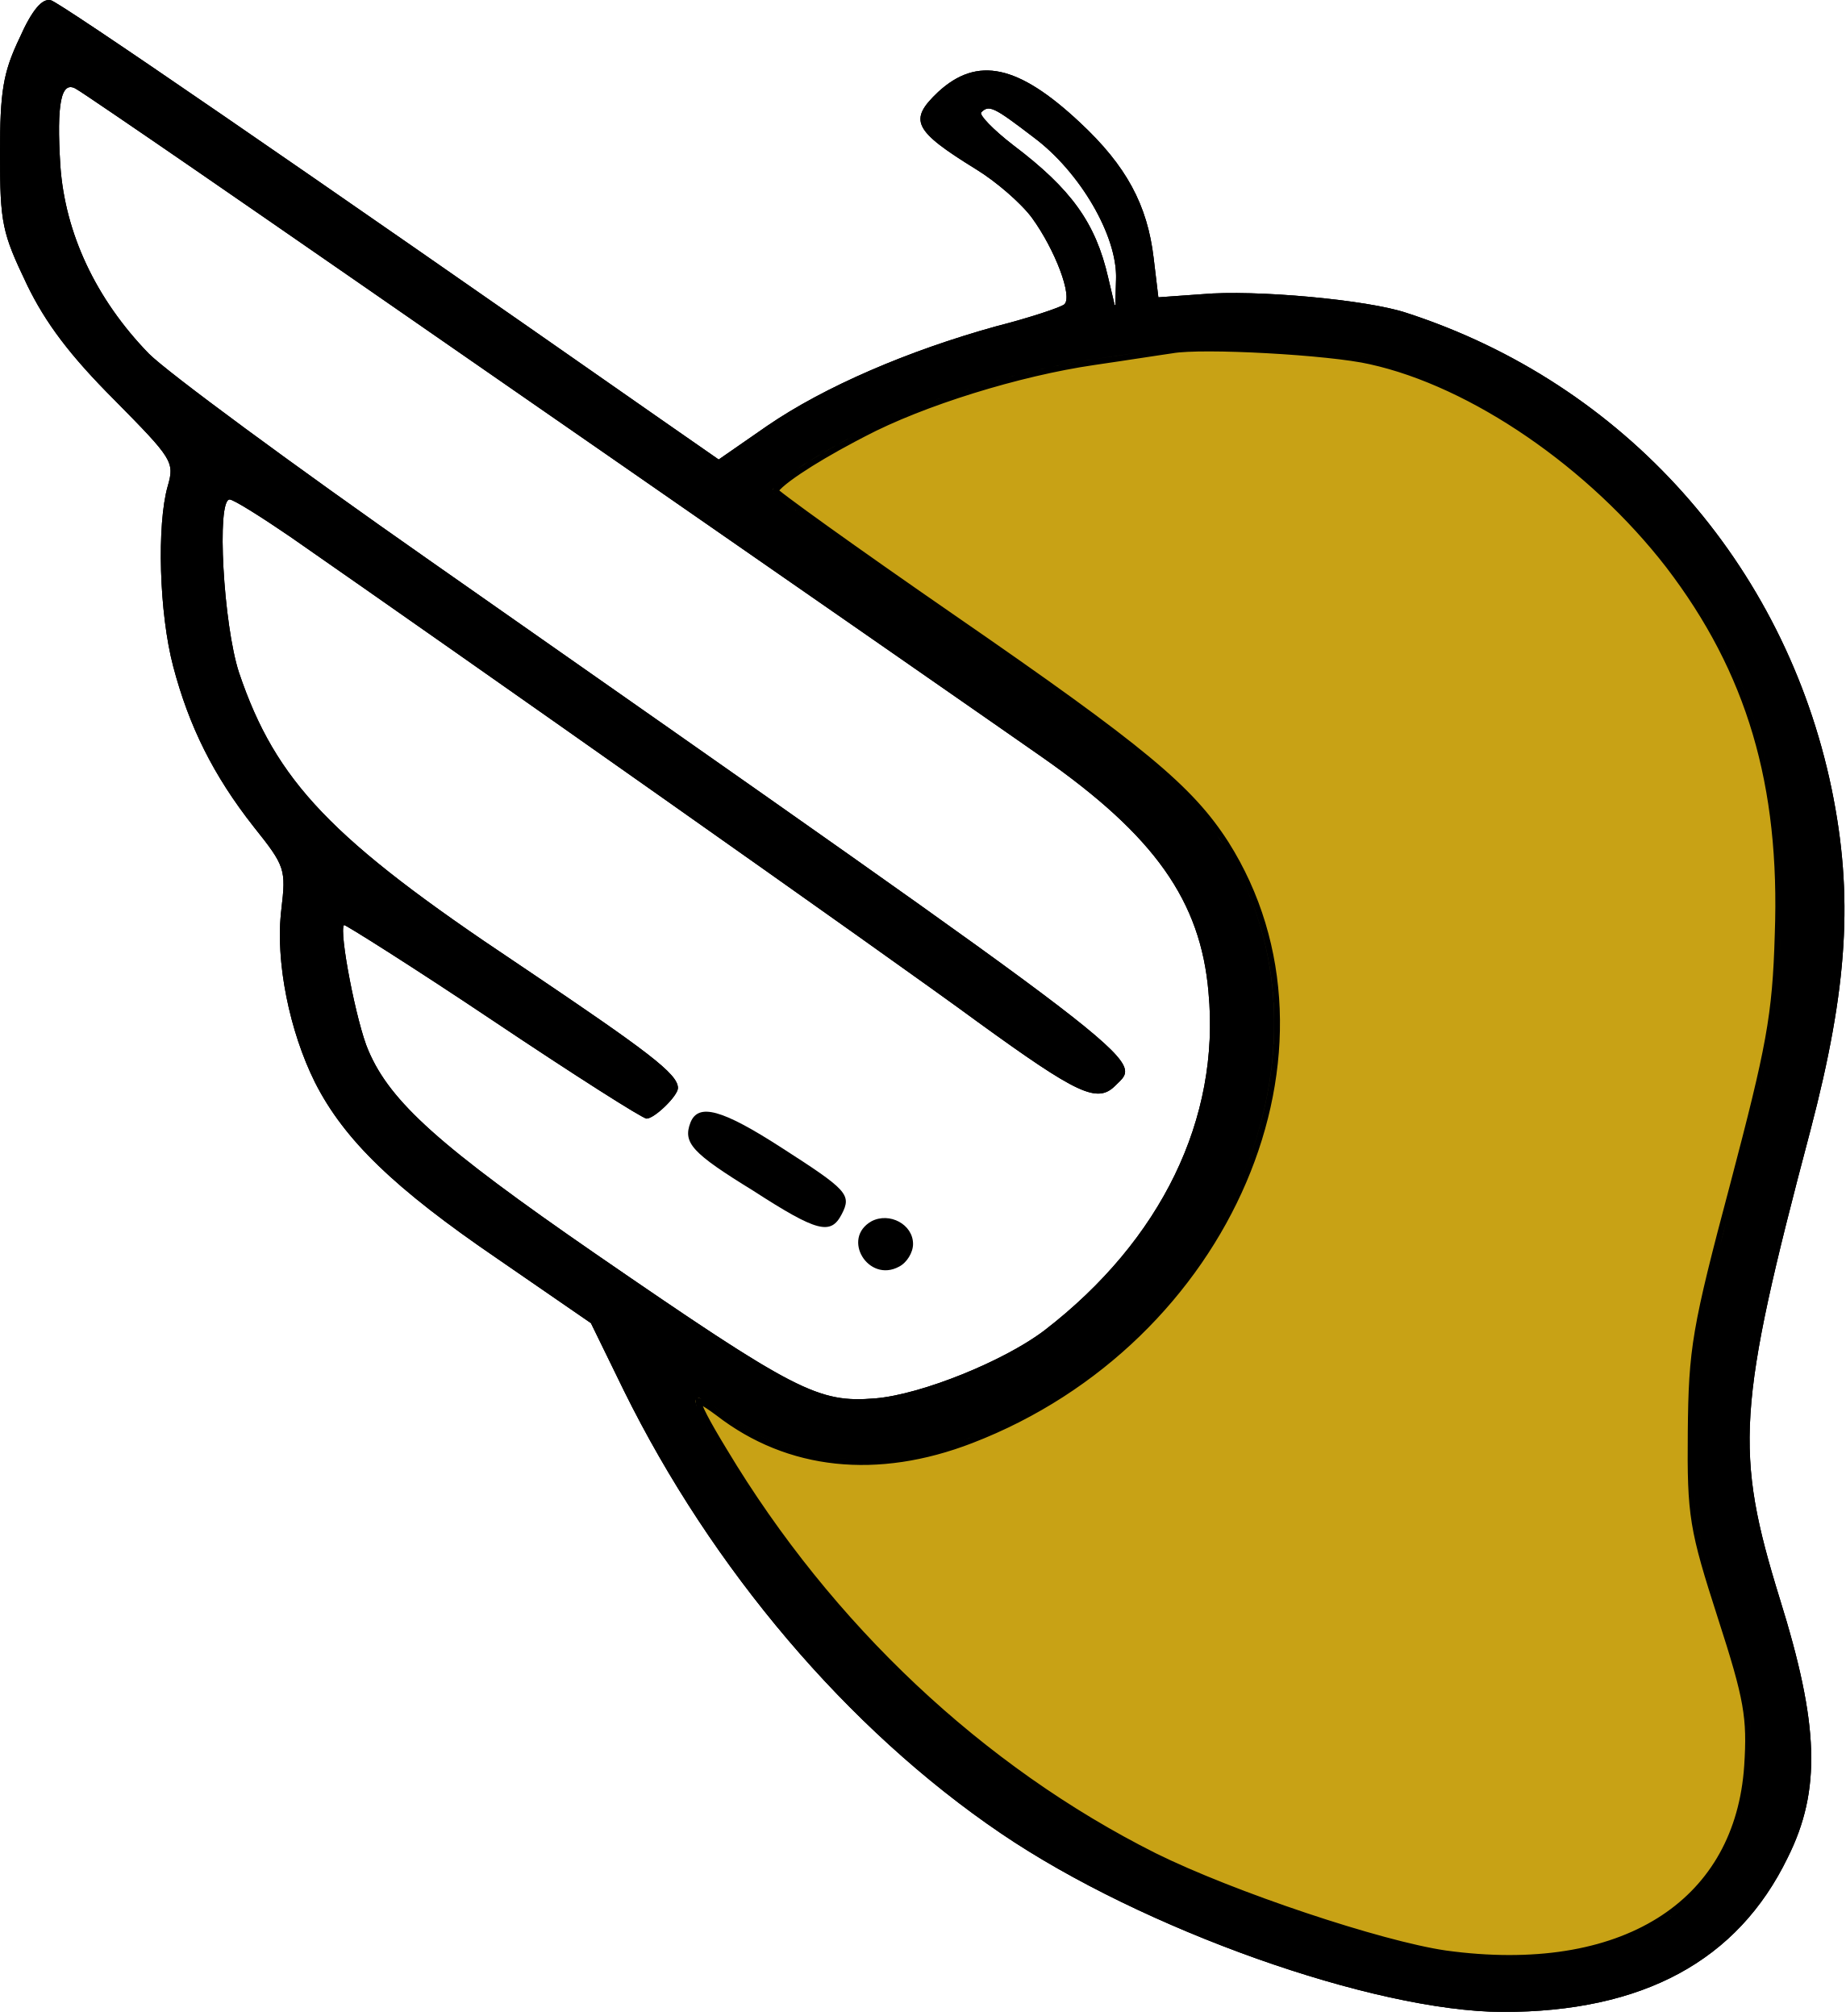
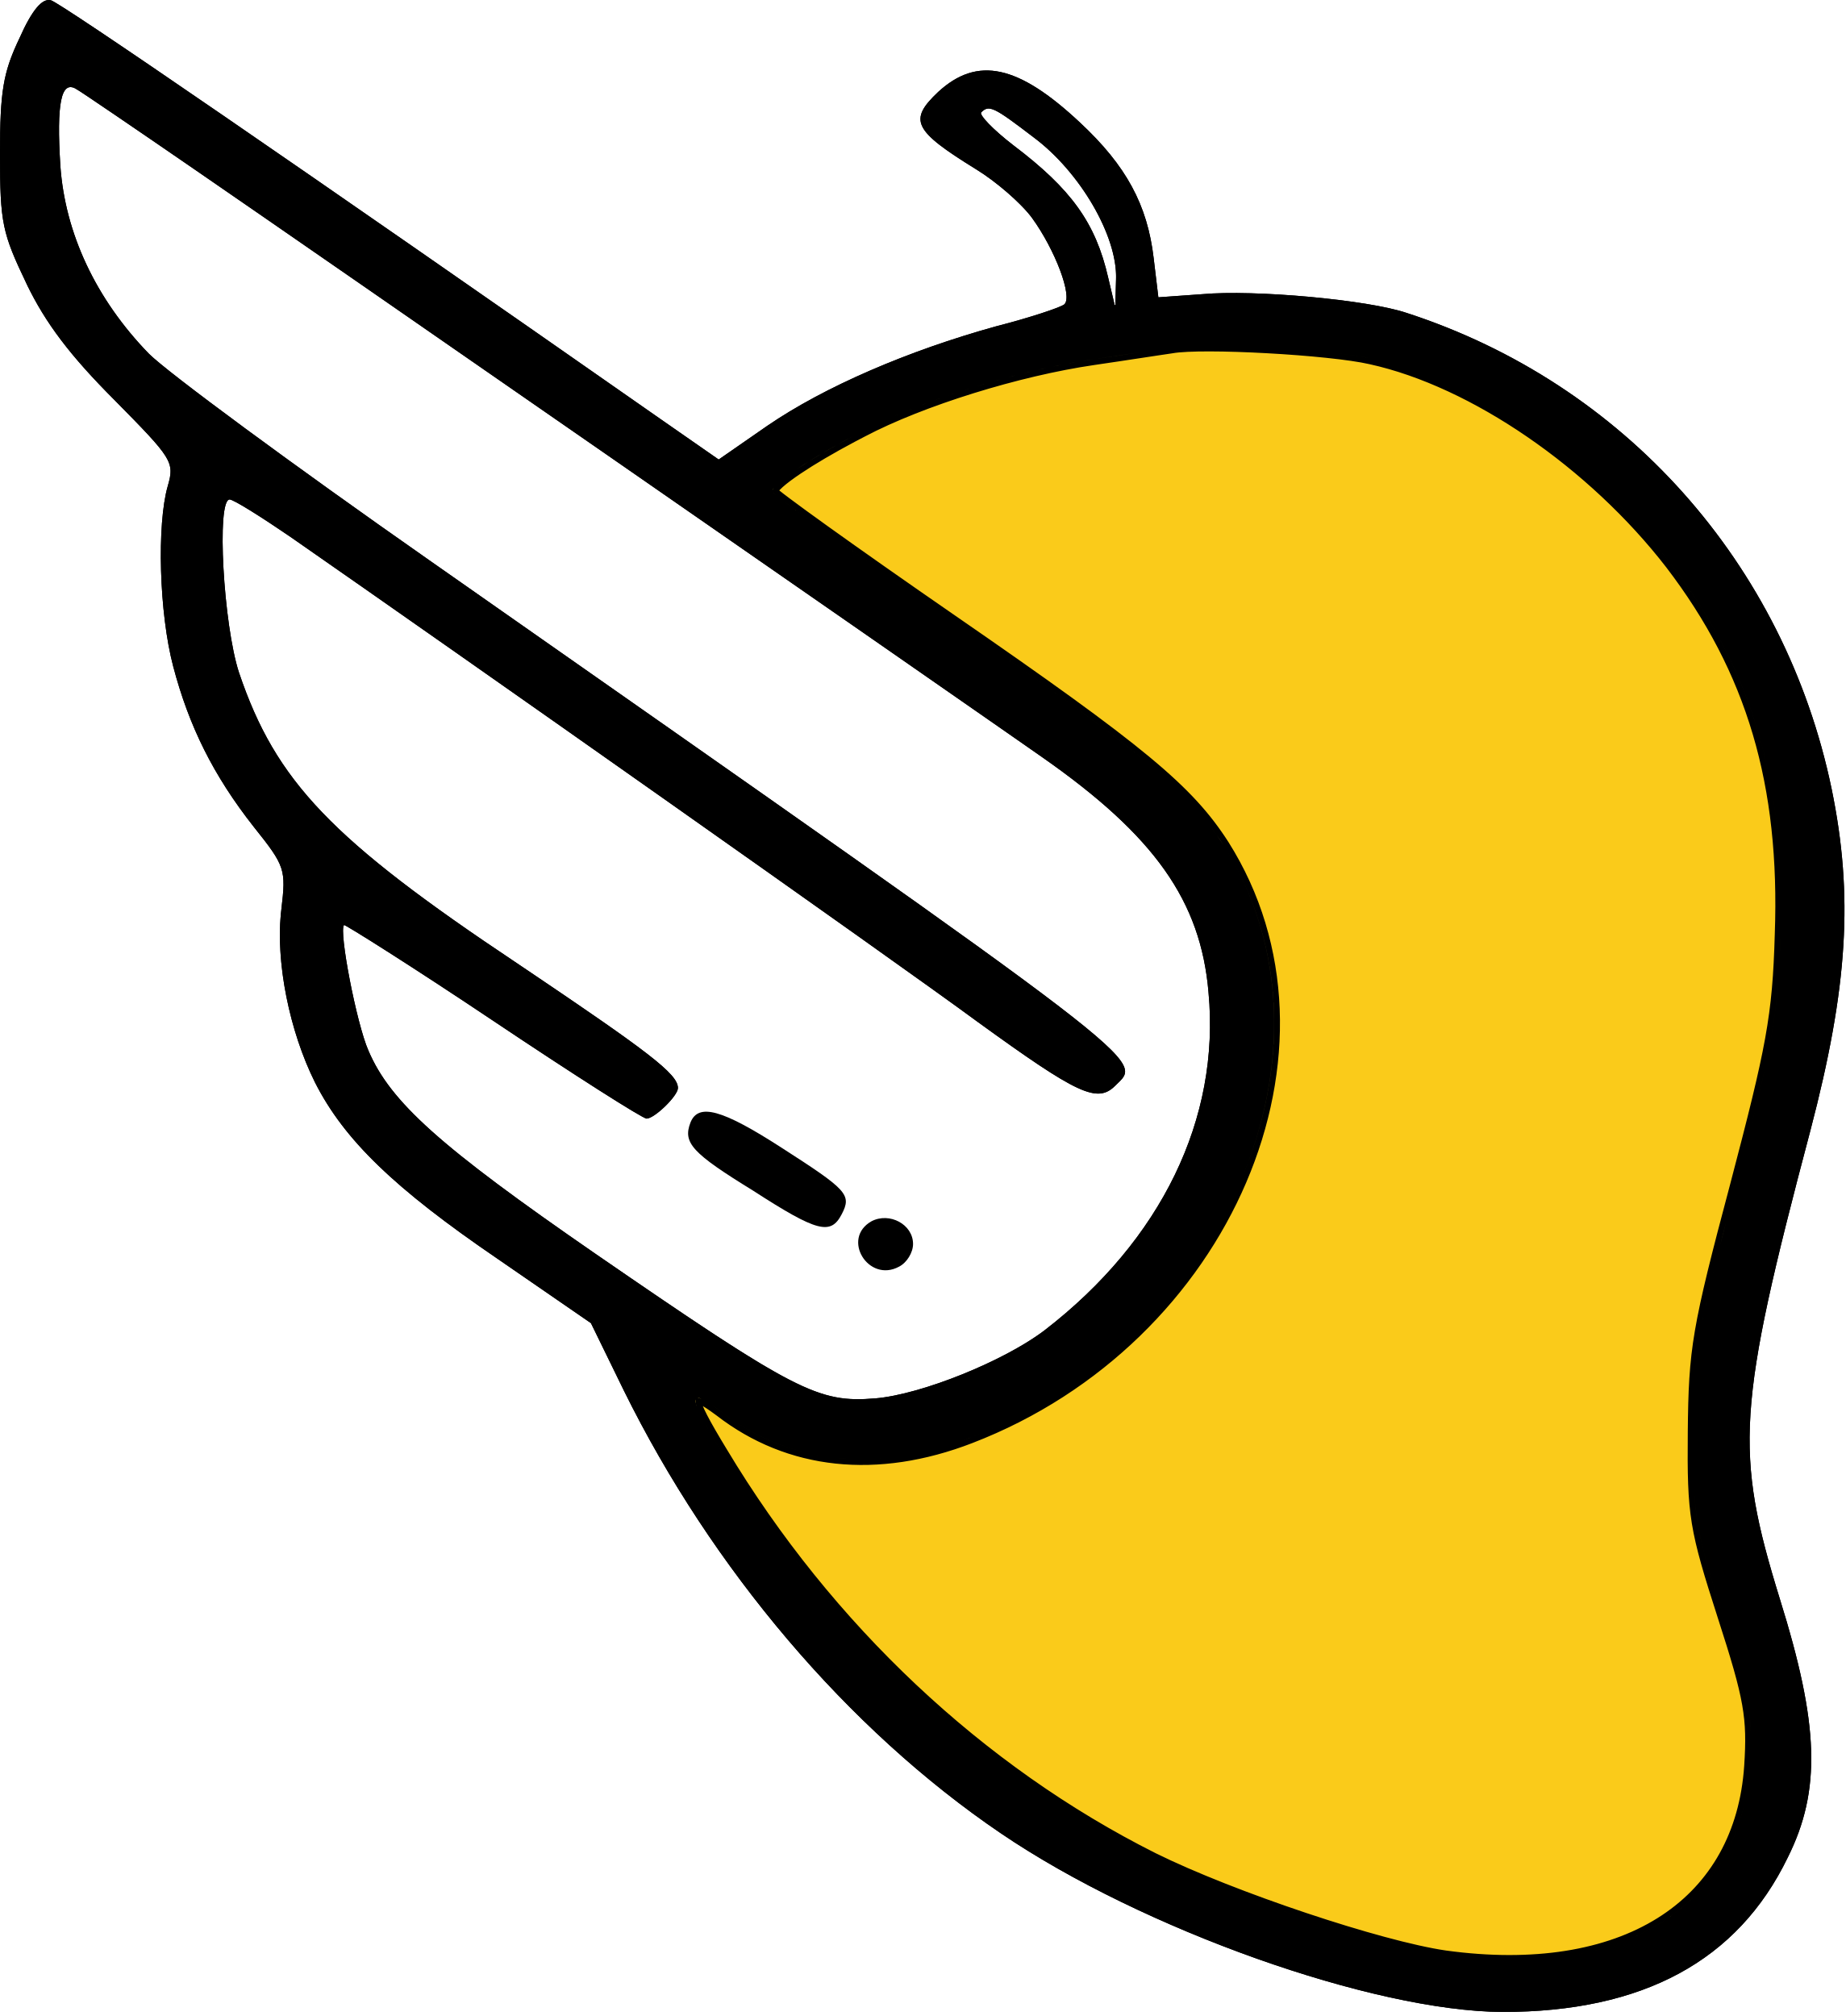
<svg xmlns="http://www.w3.org/2000/svg" width="314" height="343" viewBox="0 0 314 343" fill="none">
  <path d="M3.333 6.45C0.533 12.316 0 15.516 0 26.183C0 38.05 0.4 39.65 4.533 48.316C7.733 54.983 12 60.583 19.467 68.05C29.333 78.05 29.733 78.583 28.533 82.716C26.667 89.25 27.067 104.316 29.467 113.383C32.133 123.516 36.267 131.916 43.2 140.716C48.533 147.383 48.667 147.916 47.867 154.716C46.8 163.383 49.2 175.383 53.6 184.183C58.533 193.916 67.067 202.183 84.667 214.183L100.533 225.116L106.133 236.583C121.067 266.85 144.133 294.183 170.267 311.916C194.4 328.316 233.6 342.183 255.6 342.316C279.467 342.316 295.6 333.65 304.133 316.05C309.867 304.583 309.467 293.383 302.8 272.05C295.067 246.983 295.467 239.65 308 192.316C314.4 167.916 315.333 152.316 311.6 134.183C303.6 95.783 276.267 65.25 239.333 53.25C232.667 50.983 213.333 49.25 204.533 50.05L197.067 50.583L196.267 43.916C195.2 34.85 191.6 28.183 183.733 20.85C173.2 10.983 166.267 9.516 159.6 15.65C154.533 20.45 155.333 22.183 166.133 28.85C169.6 30.983 173.867 34.717 175.6 37.117C179.467 42.45 182.533 50.45 181.067 51.783C180.4 52.316 175.2 54.05 169.467 55.516C154.533 59.65 140.267 65.783 130.533 72.45L122.267 78.183L113.067 71.783C50.667 28.183 10.267 0.45 8.667 0.05C7.2 -0.35 5.467 1.65 3.333 6.45ZM33.333 28.983C56.8 45.117 163.067 118.85 177.333 128.85C196.4 142.183 204.267 153.25 205.6 168.85C207.6 190.316 197.6 210.983 177.733 226.316C170.933 231.516 156.8 237.25 148.933 237.916C139.2 238.716 135.467 236.85 101.2 213.25C74.933 195.116 66.4 187.516 62.667 178.716C60.667 174.183 57.6 158.316 58.533 157.383C58.667 157.25 70.133 164.45 83.867 173.65C97.6 182.85 109.333 190.316 110 190.316C111.333 190.316 115.333 186.45 115.333 185.116C115.333 182.716 110.4 178.983 88 163.916C56.4 142.85 46.933 132.983 40.667 114.45C38 106.316 36.8 84.983 39.067 84.983C39.733 84.983 44.4 87.916 49.467 91.383C77.467 110.85 151.733 163.116 166.4 173.916C183.333 186.183 186.667 187.783 189.733 184.716C194.4 180.05 198 182.85 72.933 95.25C49.867 79.117 28.533 63.383 25.333 60.183C16.267 50.85 11.067 39.65 10.267 28.183C9.6 17.516 10.4 13.65 12.933 15.117C13.867 15.65 23.067 21.916 33.333 28.983ZM175.867 23.383C183.733 29.25 190.133 40.183 189.867 47.516L189.733 52.316L188.533 47.25C186.4 37.916 182.267 32.183 172.4 24.716C168.933 22.05 166.533 19.517 166.933 19.116C168.267 17.783 169.067 18.183 175.867 23.383ZM233.2 60.983C250.8 64.85 271.067 78.85 284.267 95.916C298.133 114.05 303.867 133.383 302.933 158.983C302.533 172.983 301.467 178.316 295.333 201.65C288.8 226.183 288.267 229.516 288.133 243.65C288 257.916 288.4 260.05 293.2 274.983C297.733 288.983 298.267 292.183 297.733 300.45C296.133 324.45 276 336.983 245.867 332.85C234.8 331.25 209.6 322.85 196.133 316.183C166.667 301.383 140.8 277.116 122.8 247.116C116.8 237.25 116.8 235.783 122.533 240.05C134.267 249.116 149.2 250.716 165.067 244.583C208.667 227.783 229.867 178.183 208.133 143.783C202.133 134.45 194.133 127.783 161.867 105.516C145.067 93.916 131.333 84.05 131.333 83.65C131.333 82.316 137.867 77.916 146.667 73.383C156.8 68.05 173.2 62.983 186 61.117C191.467 60.316 197.467 59.383 199.333 59.117C204.533 58.183 226.267 59.383 233.2 60.983Z" fill="black" />
-   <path d="M3.333 6.45C0.533 12.316 0 15.516 0 26.183C0 38.05 0.4 39.65 4.533 48.316C7.733 54.983 12 60.583 19.467 68.05C29.333 78.05 29.733 78.583 28.533 82.716C26.667 89.25 27.067 104.316 29.467 113.383C32.133 123.516 36.267 131.916 43.2 140.716C48.533 147.383 48.667 147.916 47.867 154.716C46.8 163.383 49.2 175.383 53.6 184.183C58.533 193.916 67.067 202.183 84.667 214.183L100.533 225.116L106.133 236.583C121.067 266.85 144.133 294.183 170.267 311.916C194.4 328.316 233.6 342.183 255.6 342.316C279.467 342.316 295.6 333.65 304.133 316.05C309.867 304.583 309.467 293.383 302.8 272.05C295.067 246.983 295.467 239.65 308 192.316C314.4 167.916 315.333 152.316 311.6 134.183C303.6 95.783 276.267 65.25 239.333 53.25C232.667 50.983 213.333 49.25 204.533 50.05L197.067 50.583L196.267 43.916C195.2 34.85 191.6 28.183 183.733 20.85C173.2 10.983 166.267 9.516 159.6 15.65C154.533 20.45 155.333 22.183 166.133 28.85C169.6 30.983 173.867 34.717 175.6 37.117C179.467 42.45 182.533 50.45 181.067 51.783C180.4 52.316 175.2 54.05 169.467 55.516C154.533 59.65 140.267 65.783 130.533 72.45L122.267 78.183L113.067 71.783C50.667 28.183 10.267 0.45 8.667 0.05C7.2 -0.35 5.467 1.65 3.333 6.45ZM33.333 28.983C56.8 45.117 163.067 118.85 177.333 128.85C196.4 142.183 204.267 153.25 205.6 168.85C207.6 190.316 197.6 210.983 177.733 226.316C170.933 231.516 156.8 237.25 148.933 237.916C139.2 238.716 135.467 236.85 101.2 213.25C74.933 195.116 66.4 187.516 62.667 178.716C60.667 174.183 57.6 158.316 58.533 157.383C58.667 157.25 70.133 164.45 83.867 173.65C97.6 182.85 109.333 190.316 110 190.316C111.333 190.316 115.333 186.45 115.333 185.116C115.333 182.716 110.4 178.983 88 163.916C56.4 142.85 46.933 132.983 40.667 114.45C38 106.316 36.8 84.983 39.067 84.983C39.733 84.983 44.4 87.916 49.467 91.383C77.467 110.85 151.733 163.116 166.4 173.916C183.333 186.183 186.667 187.783 189.733 184.716C194.4 180.05 198 182.85 72.933 95.25C49.867 79.117 28.533 63.383 25.333 60.183C16.267 50.85 11.067 39.65 10.267 28.183C9.6 17.516 10.4 13.65 12.933 15.117C13.867 15.65 23.067 21.916 33.333 28.983ZM175.867 23.383C183.733 29.25 190.133 40.183 189.867 47.516L189.733 52.316L188.533 47.25C186.4 37.916 182.267 32.183 172.4 24.716C168.933 22.05 166.533 19.517 166.933 19.116C168.267 17.783 169.067 18.183 175.867 23.383ZM233.2 60.983C250.8 64.85 271.067 78.85 284.267 95.916C298.133 114.05 303.867 133.383 302.933 158.983C302.533 172.983 301.467 178.316 295.333 201.65C288.8 226.183 288.267 229.516 288.133 243.65C288 257.916 288.4 260.05 293.2 274.983C297.733 288.983 298.267 292.183 297.733 300.45C296.133 324.45 276 336.983 245.867 332.85C234.8 331.25 209.6 322.85 196.133 316.183C166.667 301.383 140.8 277.116 122.8 247.116C116.8 237.25 116.8 235.783 122.533 240.05C134.267 249.116 149.2 250.716 165.067 244.583C208.667 227.783 229.867 178.183 208.133 143.783C202.133 134.45 194.133 127.783 161.867 105.516C145.067 93.916 131.333 84.05 131.333 83.65C131.333 82.316 137.867 77.916 146.667 73.383C156.8 68.05 173.2 62.983 186 61.117C191.467 60.316 197.467 59.383 199.333 59.117C204.533 58.183 226.267 59.383 233.2 60.983Z" fill="black" fill-opacity="0.2" />
  <path d="M233.2 60.983C250.8 64.85 271.067 78.85 284.267 95.916C298.133 114.05 303.867 133.383 302.933 158.983C302.533 172.983 301.467 178.316 295.333 201.65C288.8 226.183 288.267 229.516 288.133 243.65C288 257.916 288.4 260.05 293.2 274.983C297.733 288.983 298.267 292.183 297.733 300.45C296.133 324.45 276 336.983 245.867 332.85C234.8 331.25 209.6 322.85 196.133 316.183C166.667 301.383 140.8 277.116 122.8 247.116C116.8 237.25 116.8 235.783 122.533 240.05C134.267 249.116 149.2 250.716 165.067 244.583C208.667 227.783 229.867 178.183 208.133 143.783C202.133 134.45 194.133 127.783 161.867 105.516C145.067 93.916 131.333 84.05 131.333 83.65C131.333 82.316 137.867 77.916 146.667 73.383C156.8 68.05 173.2 62.983 186 61.117C191.467 60.316 197.467 59.383 199.333 59.117C204.533 58.183 226.267 59.383 233.2 60.983Z" fill="#FACB1A" />
-   <path d="M233.2 60.983C250.8 64.85 271.067 78.85 284.267 95.916C298.133 114.05 303.867 133.383 302.933 158.983C302.533 172.983 301.467 178.316 295.333 201.65C288.8 226.183 288.267 229.516 288.133 243.65C288 257.916 288.4 260.05 293.2 274.983C297.733 288.983 298.267 292.183 297.733 300.45C296.133 324.45 276 336.983 245.867 332.85C234.8 331.25 209.6 322.85 196.133 316.183C166.667 301.383 140.8 277.116 122.8 247.116C116.8 237.25 116.8 235.783 122.533 240.05C134.267 249.116 149.2 250.716 165.067 244.583C208.667 227.783 229.867 178.183 208.133 143.783C202.133 134.45 194.133 127.783 161.867 105.516C145.067 93.916 131.333 84.05 131.333 83.65C131.333 82.316 137.867 77.916 146.667 73.383C156.8 68.05 173.2 62.983 186 61.117C191.467 60.316 197.467 59.383 199.333 59.117C204.533 58.183 226.267 59.383 233.2 60.983Z" fill="black" fill-opacity="0.2" />
  <path d="M255.603 341.816C267.476 341.816 277.388 339.66 285.379 335.343C293.364 331.029 299.46 324.544 303.684 315.832L303.687 315.826C309.331 304.537 308.978 293.496 302.323 272.199L302.322 272.197C298.45 259.645 296.595 251.476 297.301 240.501C298.005 229.56 301.253 215.844 307.517 192.189C313.903 167.839 314.823 152.321 311.11 134.285C303.147 96.059 275.94 65.67 239.179 53.726L239.173 53.723C235.901 52.61 229.454 51.615 222.688 50.998C215.93 50.382 208.933 50.152 204.578 50.548H204.579L204.569 50.549L197.103 51.082L196.627 51.116L196.57 50.643L195.771 43.976V43.975C194.72 35.045 191.188 28.483 183.393 21.216L183.392 21.215C178.141 16.296 173.856 13.542 170.111 12.738C166.423 11.947 163.184 13.034 159.944 16.013C158.681 17.21 157.838 18.166 157.412 19.023C157.006 19.839 156.982 20.549 157.365 21.329C157.771 22.155 158.649 23.09 160.15 24.255C161.269 25.123 162.705 26.097 164.491 27.233L166.396 28.424C169.68 30.445 173.685 33.889 175.642 36.346L176.005 36.823C177.966 39.529 179.721 42.902 180.802 45.773C181.342 47.208 181.721 48.538 181.87 49.61C181.944 50.145 181.965 50.638 181.907 51.057C181.851 51.468 181.71 51.874 181.403 52.153L181.392 52.164L181.379 52.174C181.244 52.281 181.041 52.388 180.823 52.489C180.592 52.597 180.301 52.719 179.96 52.852C179.277 53.117 178.376 53.432 177.321 53.776C175.21 54.462 172.466 55.265 169.59 56.001C154.695 60.125 140.488 66.238 130.815 72.862L122.552 78.594L122.267 78.792L121.981 78.594L112.781 72.193H112.78C81.581 50.394 55.882 32.561 37.783 20.129C28.734 13.913 21.587 9.047 16.602 5.711C14.109 4.043 12.158 2.759 10.783 1.88C10.095 1.44 9.555 1.104 9.163 0.873C8.967 0.757 8.813 0.67 8.698 0.61C8.602 0.56 8.556 0.54 8.545 0.535L8.535 0.532C8.103 0.414 7.489 0.604 6.633 1.622C5.796 2.617 4.851 4.265 3.79 6.652V6.653L3.784 6.665L3.291 7.726C2.199 10.137 1.523 12.144 1.109 14.6C0.634 17.421 0.5 20.85 0.5 26.183C0.5 32.123 0.602 35.44 1.206 38.348C1.809 41.247 2.915 43.764 4.983 48.101L4.984 48.1C8.151 54.698 12.377 60.253 19.82 67.696L19.822 67.698C22.287 70.197 24.169 72.112 25.582 73.64C26.991 75.164 27.956 76.326 28.574 77.318C29.2 78.323 29.484 79.175 29.51 80.072C29.535 80.948 29.313 81.826 29.014 82.856H29.013C28.102 86.046 27.733 91.383 27.899 97.085C28.065 102.778 28.763 108.771 29.95 113.255V113.256C32.599 123.321 36.701 131.658 43.591 140.404C46.238 143.713 47.674 145.589 48.309 147.51C48.95 149.451 48.76 151.401 48.363 154.774V154.777L48.274 155.589C47.461 164.071 49.819 175.503 54.046 183.957C58.92 193.573 67.364 201.78 84.948 213.77L84.95 213.772L100.817 224.705L100.925 224.779L100.982 224.898L106.582 236.364C121.481 266.56 144.494 293.823 170.548 311.503C182.571 319.673 198.363 327.222 213.9 332.745C229.445 338.271 244.684 341.75 255.603 341.816ZM148.975 238.415C146.523 238.617 144.412 238.654 142.094 238.21C139.777 237.767 137.28 236.849 134.037 235.178C128.377 232.26 120.373 227.003 106.99 217.835L100.916 213.661C87.782 204.594 79.059 198.145 73.149 192.856C67.236 187.562 64.114 183.406 62.209 178.918C61.183 176.593 59.908 171.441 59.009 166.795C58.557 164.463 58.196 162.235 58.007 160.527C57.912 159.676 57.86 158.94 57.861 158.38C57.862 158.102 57.876 157.85 57.911 157.644C57.928 157.54 57.953 157.436 57.989 157.339C58.024 157.246 58.08 157.129 58.18 157.029C58.308 156.901 58.458 156.885 58.508 156.882C58.57 156.878 58.62 156.887 58.644 156.892C58.694 156.901 58.736 156.916 58.758 156.925C58.808 156.944 58.863 156.97 58.914 156.996C59.021 157.05 59.167 157.13 59.346 157.232C59.705 157.438 60.223 157.748 60.878 158.148C62.19 158.951 64.068 160.127 66.369 161.595C70.972 164.53 77.275 168.632 84.144 173.234C91.009 177.833 97.373 181.998 102.103 185.012C104.467 186.519 106.421 187.737 107.823 188.577C108.525 188.998 109.085 189.321 109.486 189.538C109.688 189.647 109.843 189.725 109.953 189.774C109.992 189.792 110.022 189.804 110.044 189.813C110.115 189.803 110.234 189.771 110.404 189.693C110.607 189.601 110.847 189.46 111.114 189.278C111.647 188.915 112.25 188.41 112.818 187.857C113.387 187.305 113.907 186.719 114.281 186.199C114.469 185.939 114.613 185.704 114.708 185.506C114.808 185.298 114.833 185.172 114.833 185.116C114.833 184.699 114.621 184.131 113.837 183.24C113.057 182.355 111.772 181.216 109.761 179.662C106.245 176.946 100.586 173.015 91.72 167.026L87.721 164.331C71.919 153.797 61.612 146.038 54.472 138.579C47.315 131.103 43.347 123.936 40.193 114.61L40.191 114.606C38.837 110.474 37.868 103.054 37.518 96.694C37.342 93.509 37.32 90.564 37.487 88.405C37.57 87.331 37.702 86.423 37.897 85.772C37.993 85.45 38.114 85.155 38.277 84.931C38.442 84.705 38.701 84.484 39.066 84.484C39.184 84.484 39.299 84.512 39.386 84.539C39.481 84.569 39.585 84.61 39.695 84.657C39.916 84.752 40.187 84.888 40.498 85.056C41.121 85.392 41.935 85.873 42.88 86.458C44.772 87.63 47.212 89.235 49.749 90.971L49.752 90.973C77.751 110.439 152.023 162.709 166.696 173.514L166.695 173.515C175.174 179.657 180.198 183.088 183.478 184.613C185.114 185.374 186.252 185.628 187.131 185.55C187.984 185.474 188.665 185.079 189.38 184.363C189.53 184.213 189.679 184.071 189.817 183.938C189.958 183.803 190.088 183.677 190.208 183.555C190.45 183.308 190.63 183.094 190.747 182.883C190.859 182.681 190.915 182.482 190.905 182.255C190.896 182.021 190.816 181.721 190.601 181.326C190.163 180.523 189.221 179.423 187.468 177.825C185.724 176.236 183.213 174.186 179.68 171.481C165.541 160.656 135.187 139.465 72.647 95.659C61.11 87.591 50.007 79.621 41.387 73.269C37.077 70.093 33.386 67.319 30.571 65.139C27.767 62.967 25.806 61.364 24.98 60.537L24.975 60.531C15.835 51.123 10.577 39.815 9.768 28.218V28.214C9.435 22.885 9.462 19.189 9.91 16.999C10.13 15.924 10.475 15.084 11.05 14.643C11.699 14.144 12.463 14.267 13.184 14.684L13.183 14.685C13.676 14.967 16.233 16.683 19.914 19.187C23.615 21.704 28.483 25.038 33.617 28.571L33.616 28.572C55.618 43.698 150.391 109.447 173.909 125.848L177.62 128.44C187.176 135.123 193.961 141.261 198.524 147.711C203.096 154.172 205.425 160.925 206.099 168.808L206.098 168.809C208.114 190.474 198.014 211.295 178.039 226.712L178.037 226.714L177.369 227.209C173.927 229.693 168.972 232.241 163.921 234.28C158.536 236.454 152.982 238.076 148.976 238.415H148.975ZM188.047 47.365L188.046 47.361C186.991 42.746 185.447 39.044 182.96 35.574C180.468 32.099 177.012 28.834 172.099 25.115L172.095 25.112C170.348 23.768 168.862 22.453 167.857 21.414C167.358 20.898 166.963 20.434 166.715 20.062C166.594 19.879 166.488 19.689 166.433 19.507C166.386 19.352 166.324 19.019 166.58 18.763C166.931 18.412 167.321 18.096 167.844 17.998C168.365 17.901 168.919 18.038 169.566 18.349C170.841 18.96 172.789 20.402 176.165 22.983L176.166 22.983C180.161 25.962 183.77 30.216 186.349 34.648C188.841 38.933 190.404 43.443 190.374 47.176L190.366 47.534L190.233 52.33L189.247 52.432L188.047 47.365ZM282.765 327.624C273.635 333.322 260.94 335.422 245.799 333.345H245.795C240.215 332.538 231.113 330.026 221.741 326.891C212.363 323.754 202.673 319.978 195.911 316.631L195.909 316.63C166.354 301.785 140.417 277.451 122.371 247.374C120.87 244.906 119.739 242.953 118.977 241.48C118.596 240.743 118.303 240.117 118.102 239.602C117.905 239.098 117.778 238.655 117.767 238.299C117.761 238.118 117.784 237.916 117.881 237.732C117.988 237.53 118.163 237.391 118.376 237.329C118.57 237.273 118.769 237.286 118.943 237.32C119.123 237.356 119.314 237.423 119.511 237.508C120.284 237.842 121.402 238.584 122.832 239.648L122.839 239.654C134.411 248.597 149.155 250.198 164.887 244.117V244.116C208.276 227.397 229.229 178.115 207.713 144.054C201.778 134.822 193.874 128.211 161.583 105.928C153.181 100.127 145.545 94.758 140.009 90.789C137.241 88.805 134.996 87.17 133.441 86.004C132.665 85.422 132.057 84.954 131.642 84.617C131.435 84.45 131.268 84.309 131.151 84.2C131.094 84.147 131.039 84.093 130.994 84.041C130.973 84.016 130.943 83.98 130.917 83.938C130.903 83.915 130.833 83.804 130.833 83.65C130.833 83.307 131.027 82.978 131.233 82.708C131.456 82.416 131.772 82.094 132.158 81.748C132.933 81.055 134.047 80.223 135.422 79.301C138.175 77.454 142.024 75.213 146.434 72.942V72.941C156.306 67.744 172.058 62.813 184.713 60.807L185.928 60.622C191.381 59.824 197.4 58.887 199.263 58.621V58.622C200.615 58.382 202.982 58.283 205.845 58.289C208.733 58.295 212.163 58.409 215.645 58.601C222.593 58.984 229.799 59.685 233.312 60.496L233.312 60.497C251.049 64.396 271.408 78.474 284.662 95.61L284.664 95.612C298.609 113.848 304.369 133.298 303.433 158.997H303.434C303.032 173.055 301.953 178.434 295.817 201.776L295.816 201.778L294.66 206.139C292.121 215.766 290.668 221.699 289.826 226.634C288.866 232.26 288.7 236.595 288.634 243.654C288.567 250.79 288.635 254.85 289.311 258.985C289.987 263.125 291.274 267.356 293.676 274.829C295.941 281.826 297.219 286.157 297.859 289.779C298.503 293.418 298.5 296.33 298.232 300.482V300.483L298.143 301.613C297.074 313.207 291.626 322.094 282.765 327.624ZM245.938 332.356C260.928 334.411 273.365 332.311 282.235 326.775C290.811 321.423 296.106 312.827 297.147 301.52L297.234 300.416C297.5 296.302 297.497 293.48 296.874 289.953C296.248 286.409 294.992 282.14 292.725 275.137L292.724 275.136C290.326 267.676 289.014 263.374 288.323 259.148C287.632 254.917 287.567 250.776 287.634 243.646V243.645C287.701 236.572 287.867 232.173 288.841 226.466C289.812 220.773 291.585 213.783 294.85 201.523V201.523C300.98 178.199 302.035 172.91 302.434 158.969V158.965C303.363 133.467 297.657 114.252 283.871 96.223C270.726 79.227 250.554 65.308 233.093 61.472L233.088 61.471C229.668 60.682 222.54 59.982 215.589 59.599C212.12 59.407 208.709 59.295 205.843 59.289C202.964 59.283 200.672 59.384 199.422 59.608L199.413 59.61L199.404 59.611L197.303 59.924C195.484 60.199 192.925 60.59 190.204 60.998L186.072 61.611C173.319 63.471 156.975 68.522 146.899 73.825L146.896 73.827L145.278 74.673C141.571 76.638 138.352 78.54 135.979 80.132C134.62 81.043 133.55 81.845 132.825 82.493C132.462 82.818 132.198 83.093 132.029 83.314C131.964 83.4 131.922 83.469 131.893 83.521C131.984 83.602 132.108 83.709 132.271 83.84C132.671 84.165 133.268 84.624 134.042 85.204C135.588 86.364 137.826 87.994 140.592 89.977C146.122 93.941 153.753 99.306 162.15 105.105C194.393 127.355 202.489 134.078 208.554 143.513L208.556 143.516C230.503 178.254 209.055 228.169 165.246 245.05H165.247C149.249 251.234 134.127 249.637 122.234 240.451C120.798 239.382 119.766 238.707 119.114 238.425C118.969 238.362 118.855 238.327 118.771 238.308C118.785 238.49 118.859 238.791 119.033 239.238C119.216 239.708 119.492 240.299 119.865 241.021C120.611 242.463 121.729 244.392 123.228 246.857L123.229 246.859C141.182 276.782 166.979 300.98 196.355 315.735C203.06 319.055 212.703 322.813 222.059 325.942C231.42 329.074 240.451 331.562 245.938 332.356Z" stroke="black" />
  <path d="M117.467 190.983C116.133 194.45 117.733 196.183 128.133 202.583C139.067 209.65 141.333 210.183 143.2 206.583C144.933 203.25 144.133 202.45 132.933 195.25C122.8 188.716 118.8 187.65 117.467 190.983Z" fill="black" />
  <path d="M148.267 207.783C143.067 210.716 147.733 218.316 152.933 215.516C154.267 214.85 155.333 213.116 155.333 211.65C155.333 208.316 151.333 206.183 148.267 207.783Z" fill="black" />
</svg>
